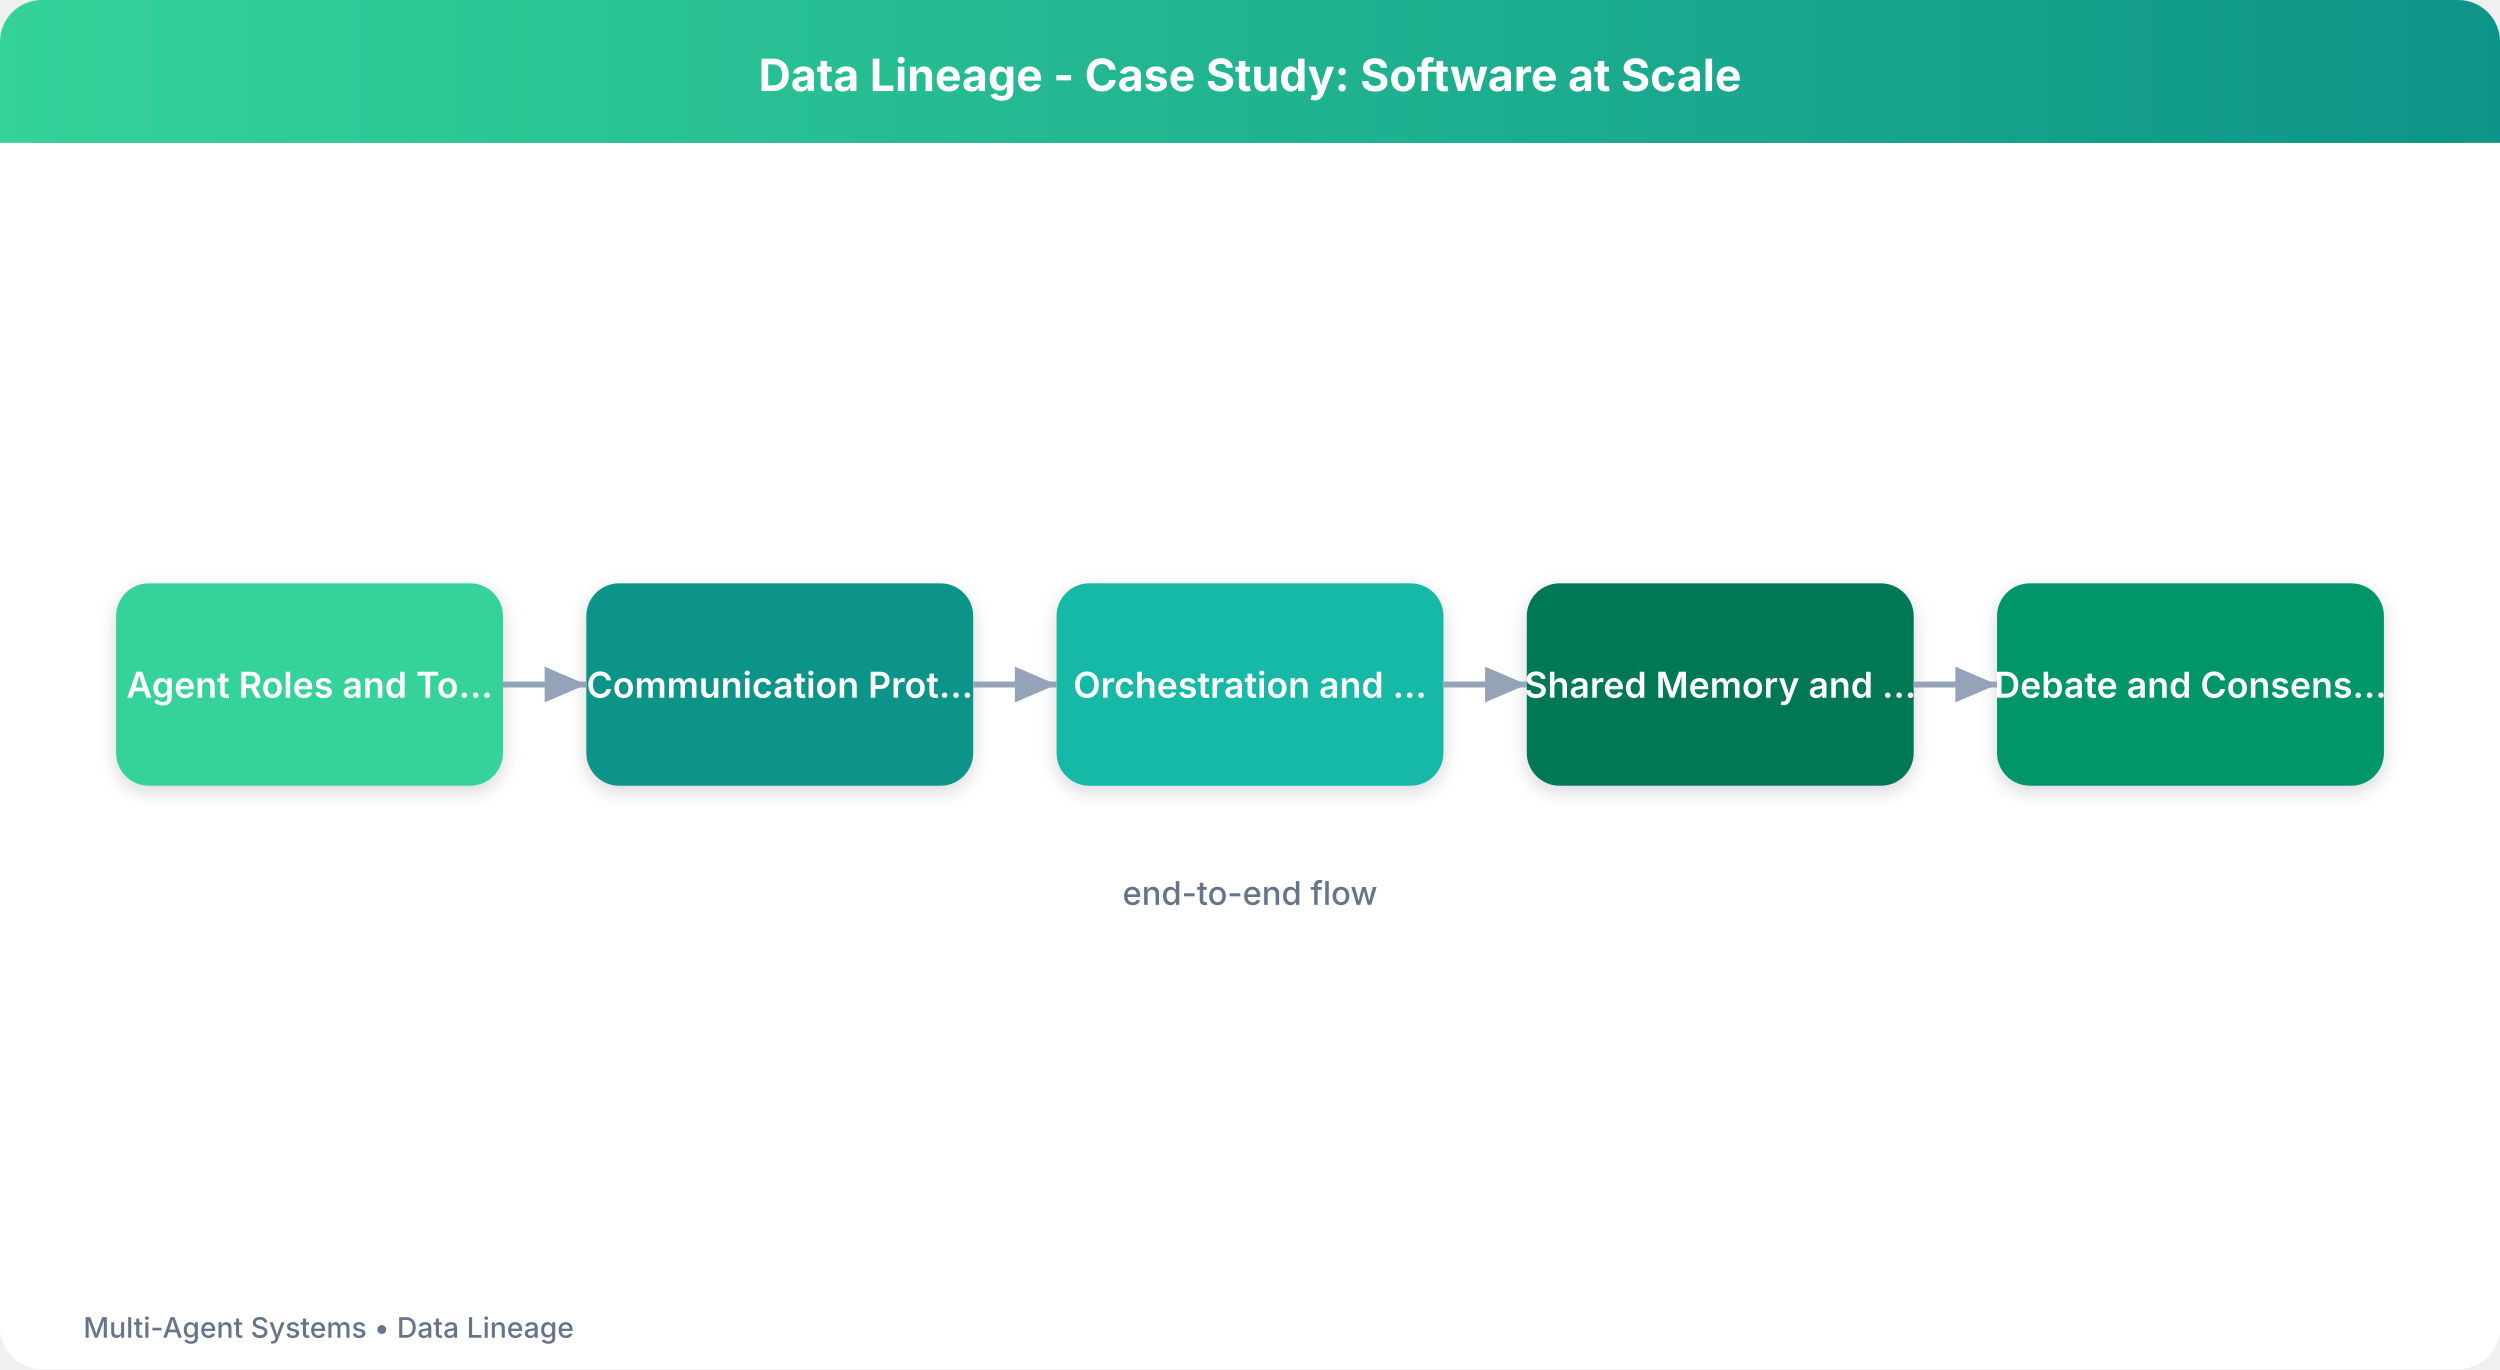
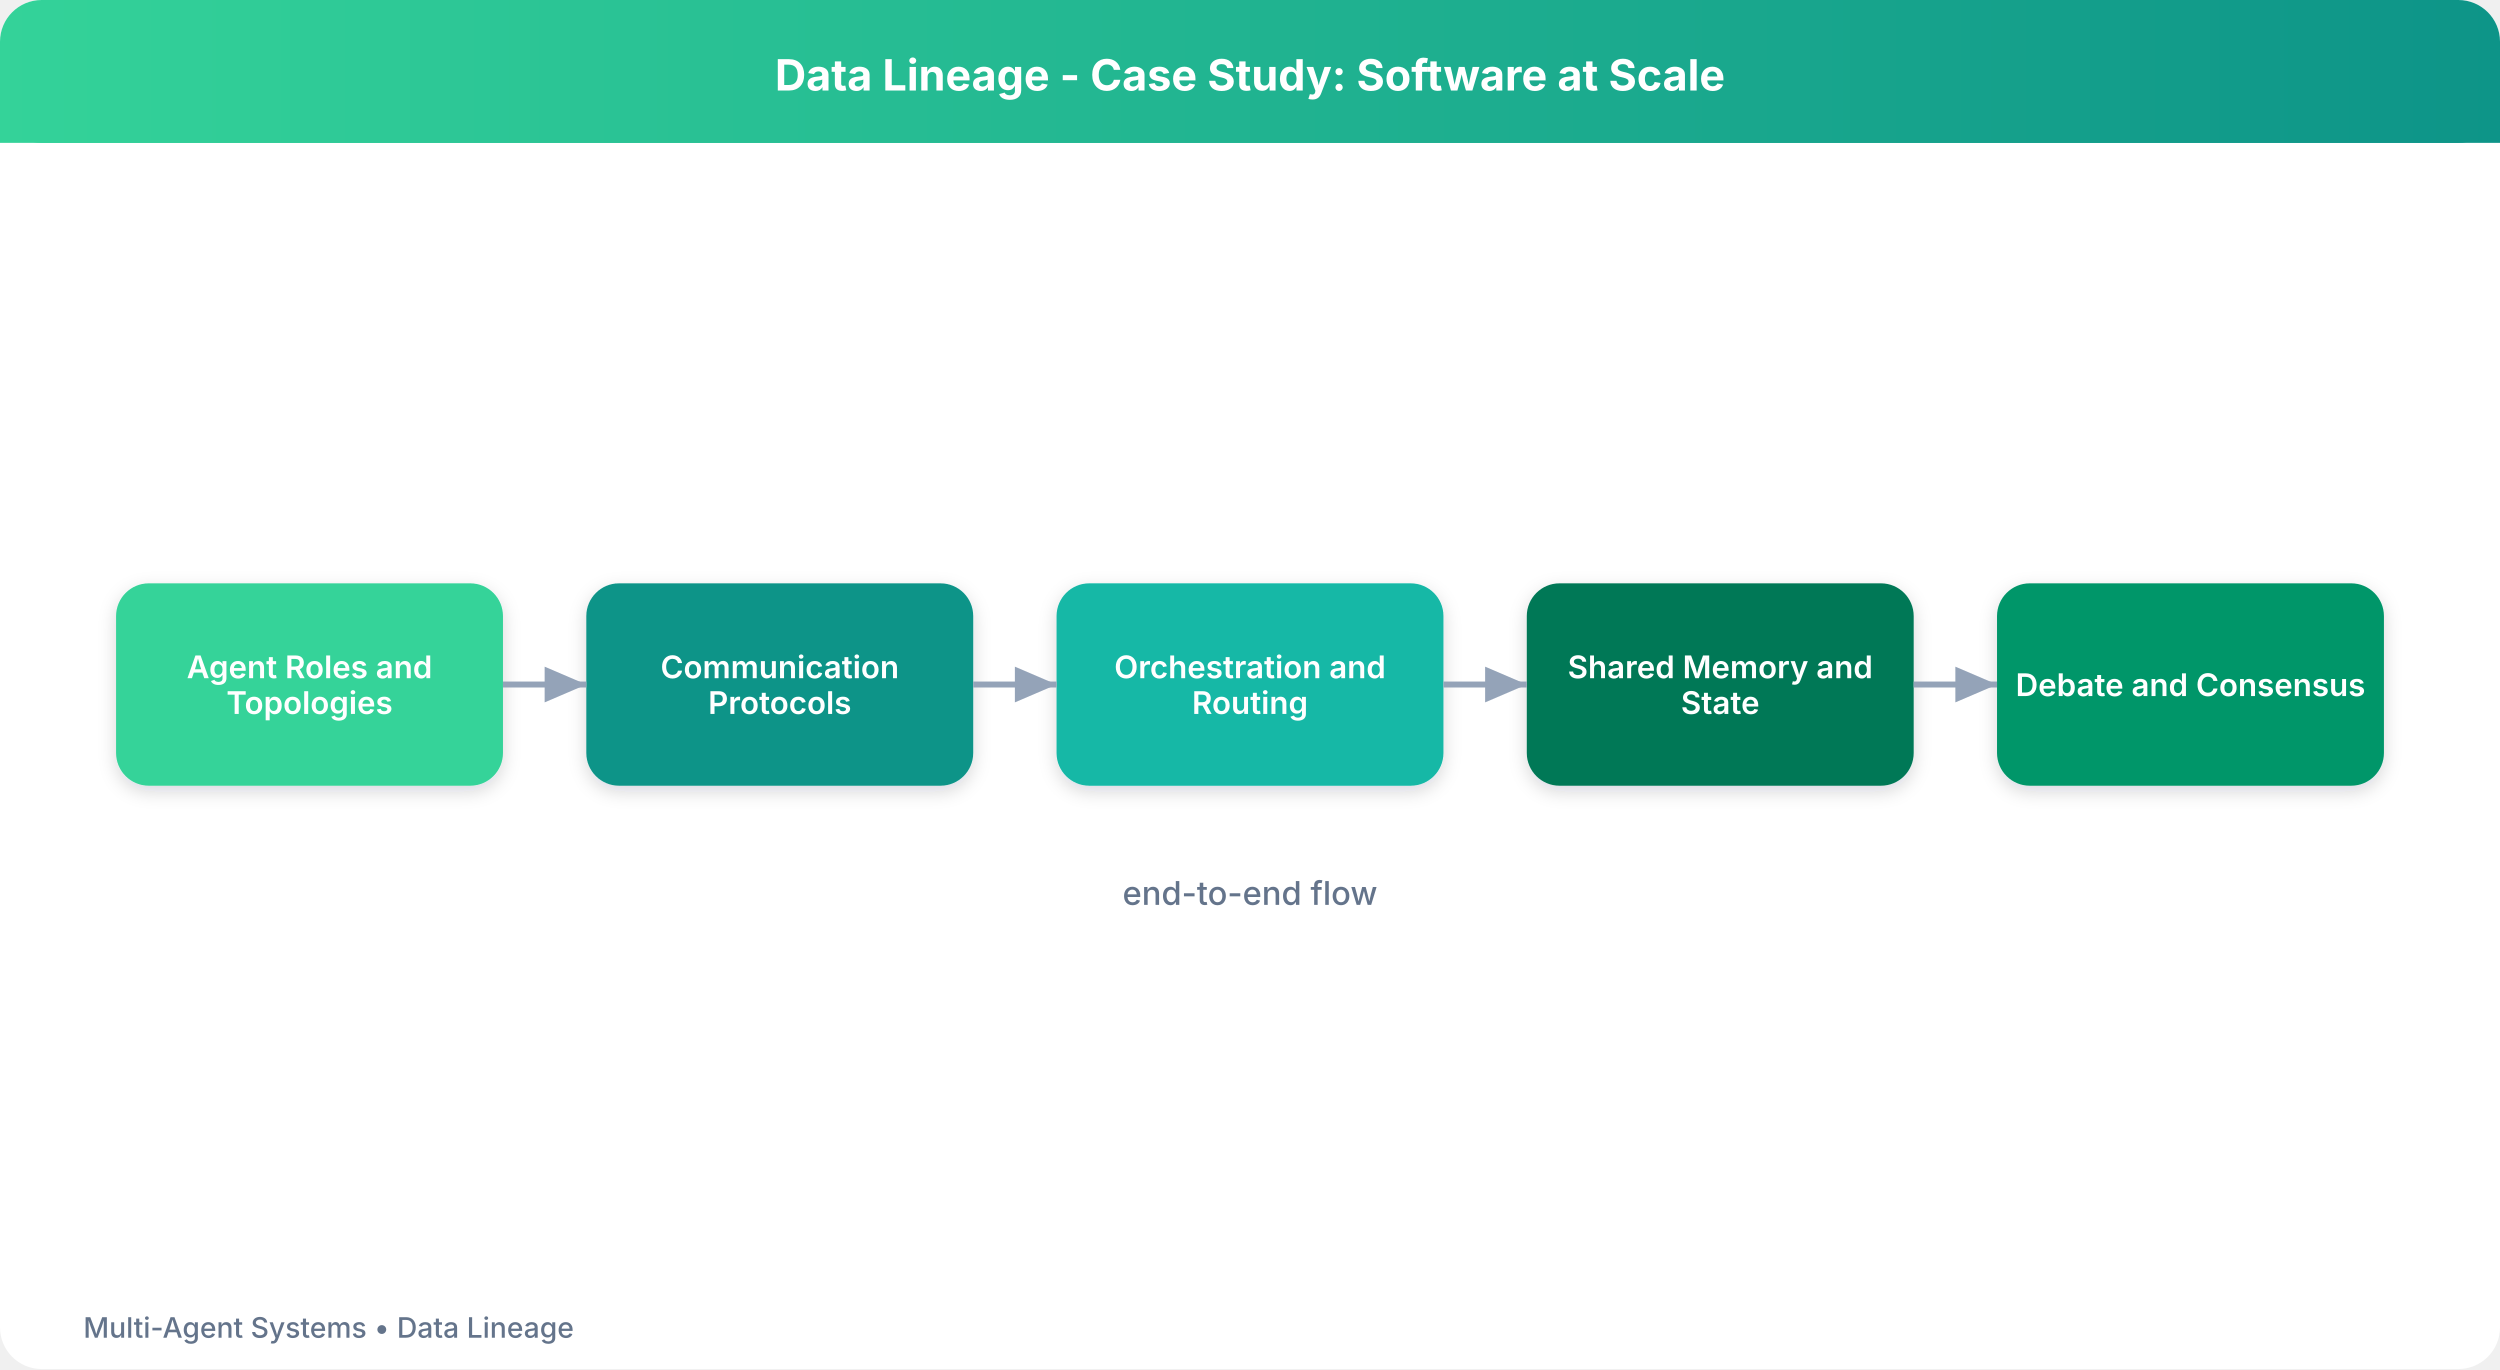
<svg xmlns="http://www.w3.org/2000/svg" width="840" height="460" data-tpl="flow_h" data-pal="2-3" viewBox="0 0 840 460" font-family="Inter, Segoe UI, Arial, sans-serif">
  <defs>
    <marker id="ar" markerWidth="9" markerHeight="9" refX="7" refY="3" orient="auto">
      <path d="M0,0 L7,3 L0,6 z" fill="#94a3b8" />
    </marker>
    <marker id="arw" markerWidth="9" markerHeight="9" refX="7" refY="3" orient="auto">
      <path d="M0,0 L7,3 L0,6 z" fill="#ffffff" />
    </marker>
    <filter id="sh" x="-20%" y="-20%" width="140%" height="140%">
      <feDropShadow dx="0" dy="2" stdDeviation="3" flood-color="#0f172a" flood-opacity="0.16" />
    </filter>
  </defs>
  <defs>
    <linearGradient id="bne3ea1f" x1="0" y1="0" x2="1" y2="0">
      <stop offset="0" stop-color="#34d399" />
      <stop offset="1" stop-color="#0d9488" />
    </linearGradient>
  </defs>
  <rect width="840" height="460" rx="14" fill="#ffffff" />
  <rect x="0" y="0" width="840" height="48" rx="14" fill="url(#bne3ea1f)" />
  <rect x="0" y="32" width="840" height="16" fill="url(#bne3ea1f)" />
-   <text x="420" y="25" text-anchor="middle" font-size="15" font-weight="700" fill="#ffffff" dominant-baseline="middle">Data Lineage - Case Study: Software at Scale</text>
+   <text x="420" y="25" text-anchor="middle" font-size="14.5" font-weight="700" fill="#ffffff" dominant-baseline="middle">Data Lineage - Case Study: Software at Scale</text>
  <rect x="39" y="196" width="130" height="68" rx="11" fill="#34d399" filter="url(#sh)" />
-   <text x="104" y="230" text-anchor="middle" font-size="12" font-weight="600" fill="#ffffff" dominant-baseline="middle">Agent Roles and To…</text>
+   <text x="104" y="224" text-anchor="middle" font-size="10.5" font-weight="600" fill="#ffffff" dominant-baseline="middle">Agent Roles and</text>
+   <text x="104" y="236" text-anchor="middle" font-size="10.5" font-weight="600" fill="#ffffff" dominant-baseline="middle">Topologies</text>
  <rect x="197" y="196" width="130" height="68" rx="11" fill="#0d9488" filter="url(#sh)" />
-   <text x="262" y="230" text-anchor="middle" font-size="12" font-weight="600" fill="#ffffff" dominant-baseline="middle">Communication Prot…</text>
+   <text x="262" y="224" text-anchor="middle" font-size="10.5" font-weight="600" fill="#ffffff" dominant-baseline="middle">Communication</text>
+   <text x="262" y="236" text-anchor="middle" font-size="10.5" font-weight="600" fill="#ffffff" dominant-baseline="middle">Protocols</text>
  <line x1="169" y1="230" x2="197" y2="230" stroke="#94a3b8" stroke-width="2" marker-end="url(#ar)" />
  <rect x="355" y="196" width="130" height="68" rx="11" fill="#14b8a6" filter="url(#sh)" />
-   <text x="420" y="230" text-anchor="middle" font-size="12" font-weight="600" fill="#ffffff" dominant-baseline="middle">Orchestration and …</text>
+   <text x="420" y="224" text-anchor="middle" font-size="10.5" font-weight="600" fill="#ffffff" dominant-baseline="middle">Orchestration and</text>
+   <text x="420" y="236" text-anchor="middle" font-size="10.5" font-weight="600" fill="#ffffff" dominant-baseline="middle">Routing</text>
  <line x1="327" y1="230" x2="355" y2="230" stroke="#94a3b8" stroke-width="2" marker-end="url(#ar)" />
  <rect x="513" y="196" width="130" height="68" rx="11" fill="#047857" filter="url(#sh)" />
-   <text x="578" y="230" text-anchor="middle" font-size="12" font-weight="600" fill="#ffffff" dominant-baseline="middle">Shared Memory and …</text>
+   <text x="578" y="224" text-anchor="middle" font-size="10.5" font-weight="600" fill="#ffffff" dominant-baseline="middle">Shared Memory and</text>
+   <text x="578" y="236" text-anchor="middle" font-size="10.5" font-weight="600" fill="#ffffff" dominant-baseline="middle">State</text>
  <line x1="485" y1="230" x2="513" y2="230" stroke="#94a3b8" stroke-width="2" marker-end="url(#ar)" />
  <rect x="671" y="196" width="130" height="68" rx="11" fill="#059669" filter="url(#sh)" />
-   <text x="736" y="230" text-anchor="middle" font-size="12" font-weight="600" fill="#ffffff" dominant-baseline="middle">Debate and Consens…</text>
+   <text x="736" y="230" text-anchor="middle" font-size="10.5" font-weight="600" fill="#ffffff" dominant-baseline="middle">Debate and Consensus</text>
  <line x1="643" y1="230" x2="671" y2="230" stroke="#94a3b8" stroke-width="2" marker-end="url(#ar)" />
  <text x="420" y="300" text-anchor="middle" font-size="11" font-weight="500" fill="#64748b" dominant-baseline="middle">end-to-end flow</text>
  <text x="28" y="446" text-anchor="start" font-size="9.5" font-weight="500" fill="#64748b" dominant-baseline="middle">Multi-Agent Systems  •  Data Lineage</text>
</svg>
